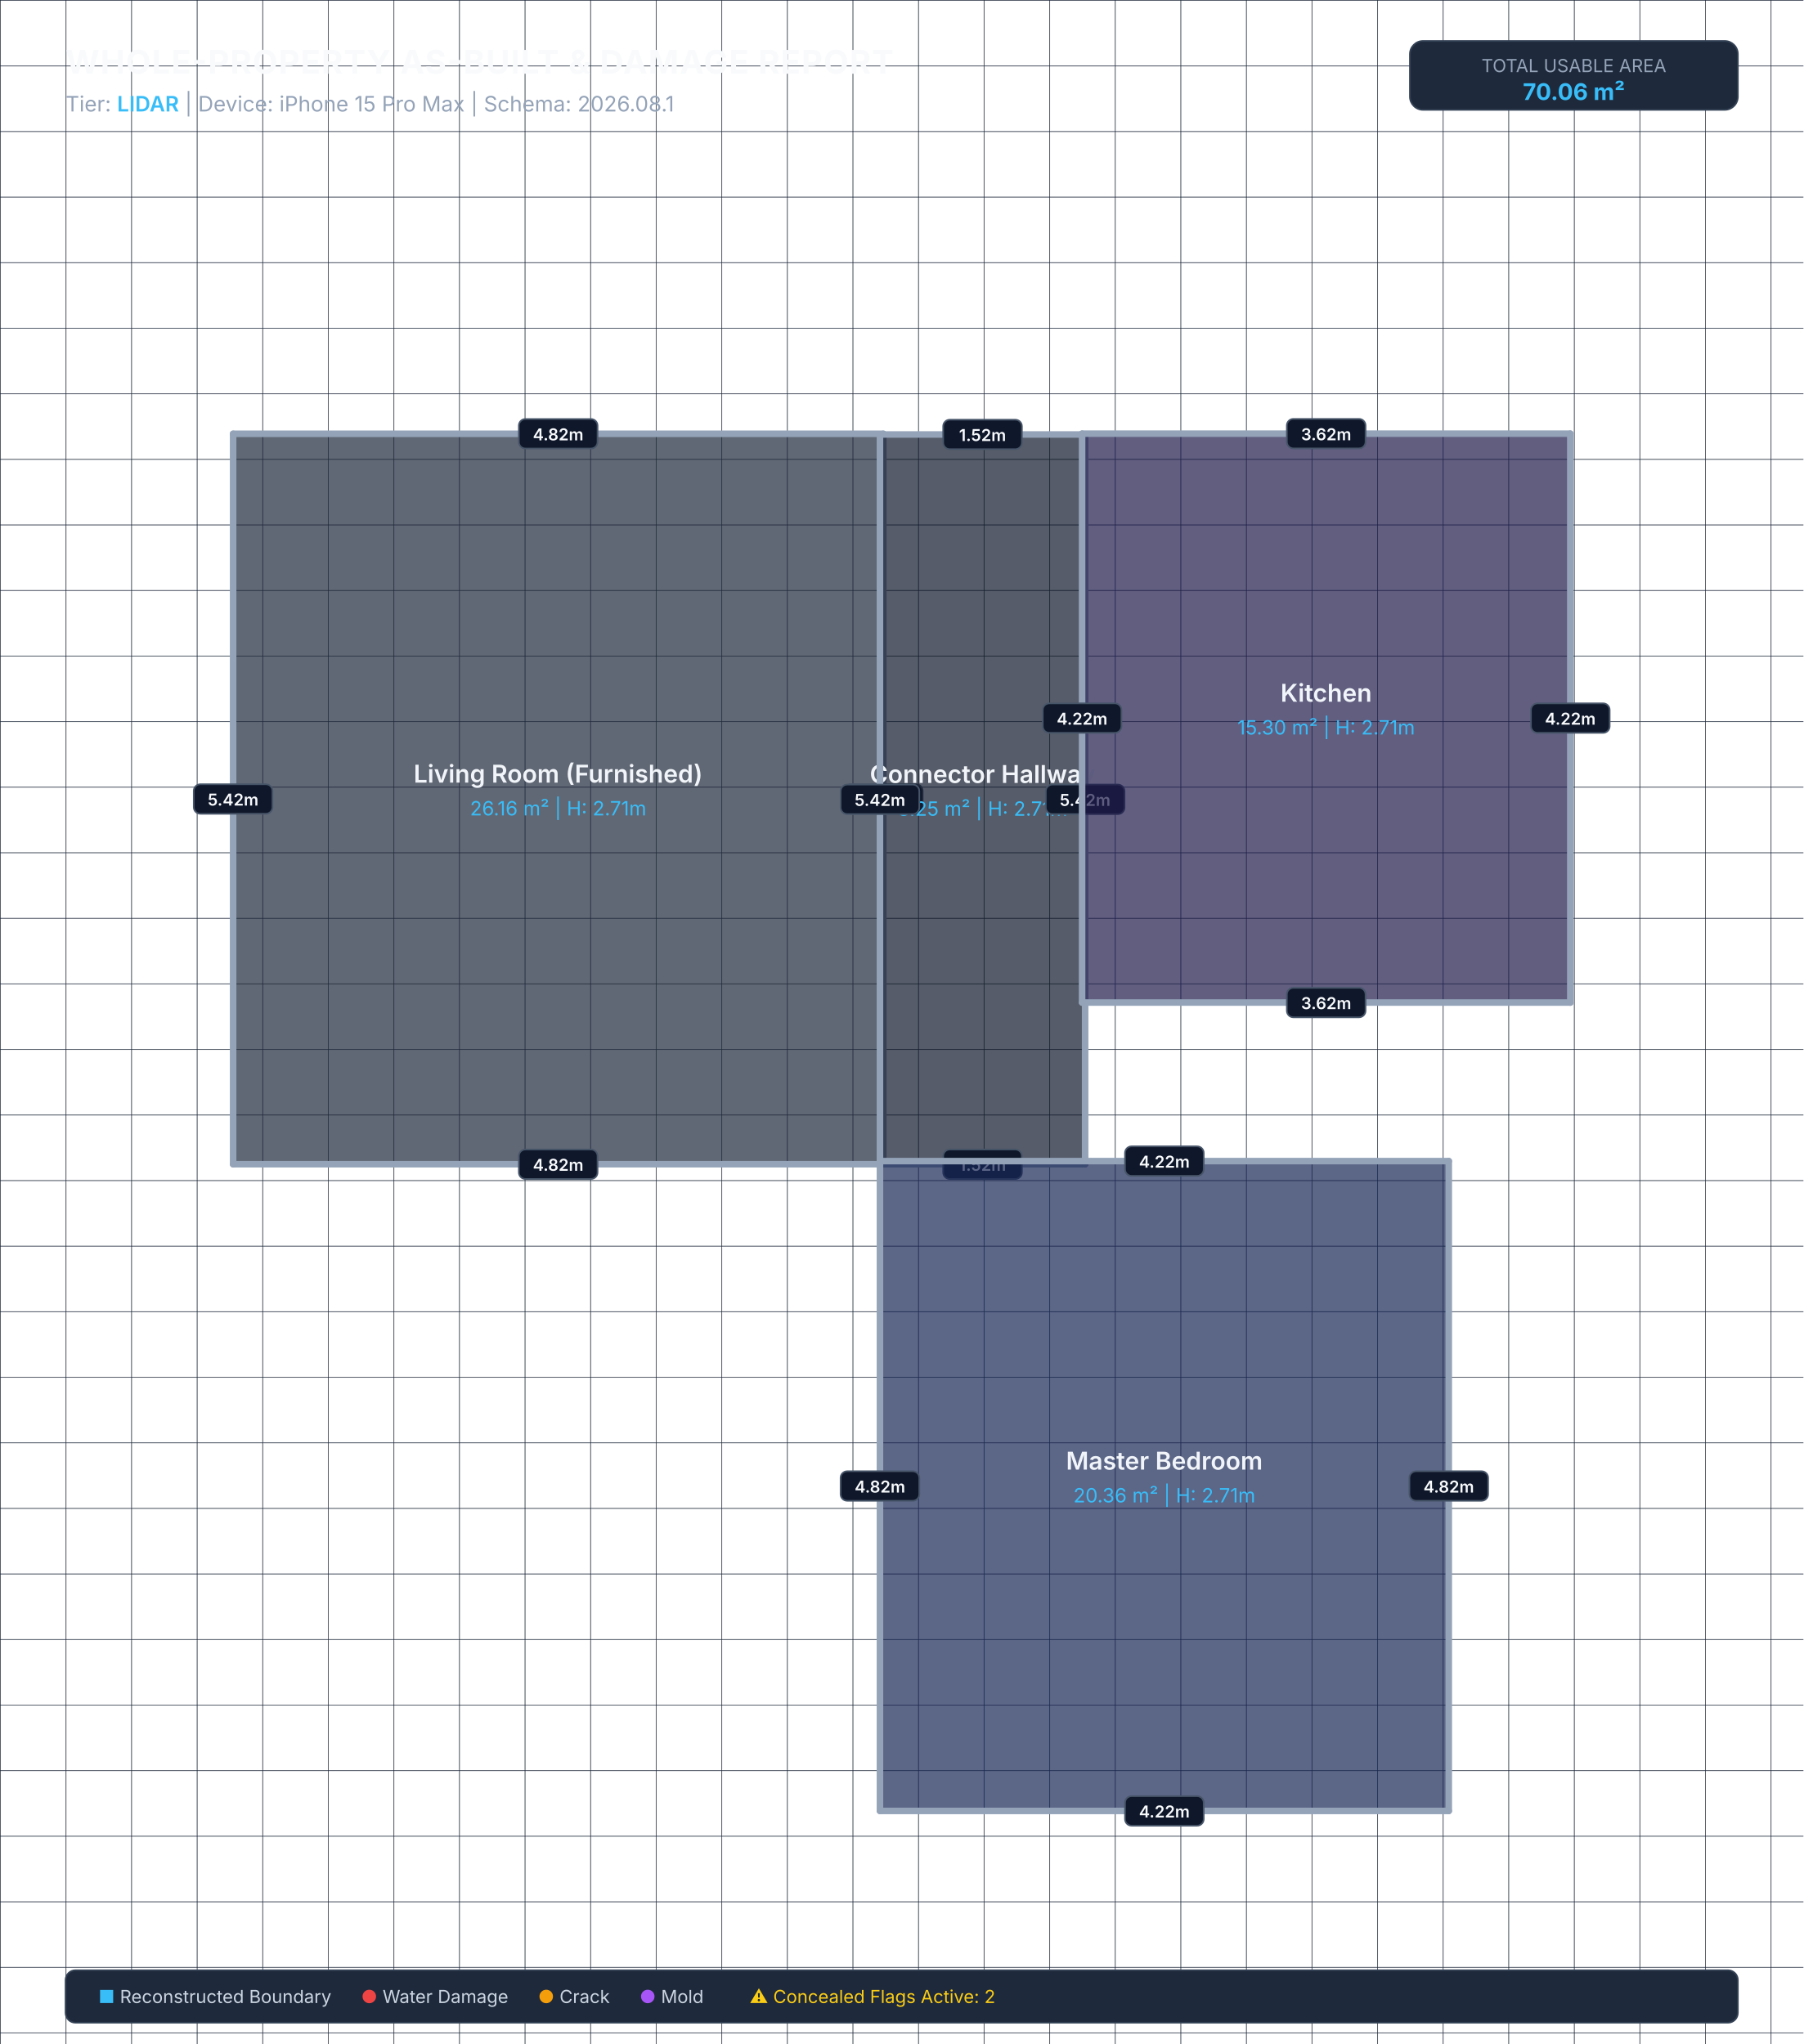
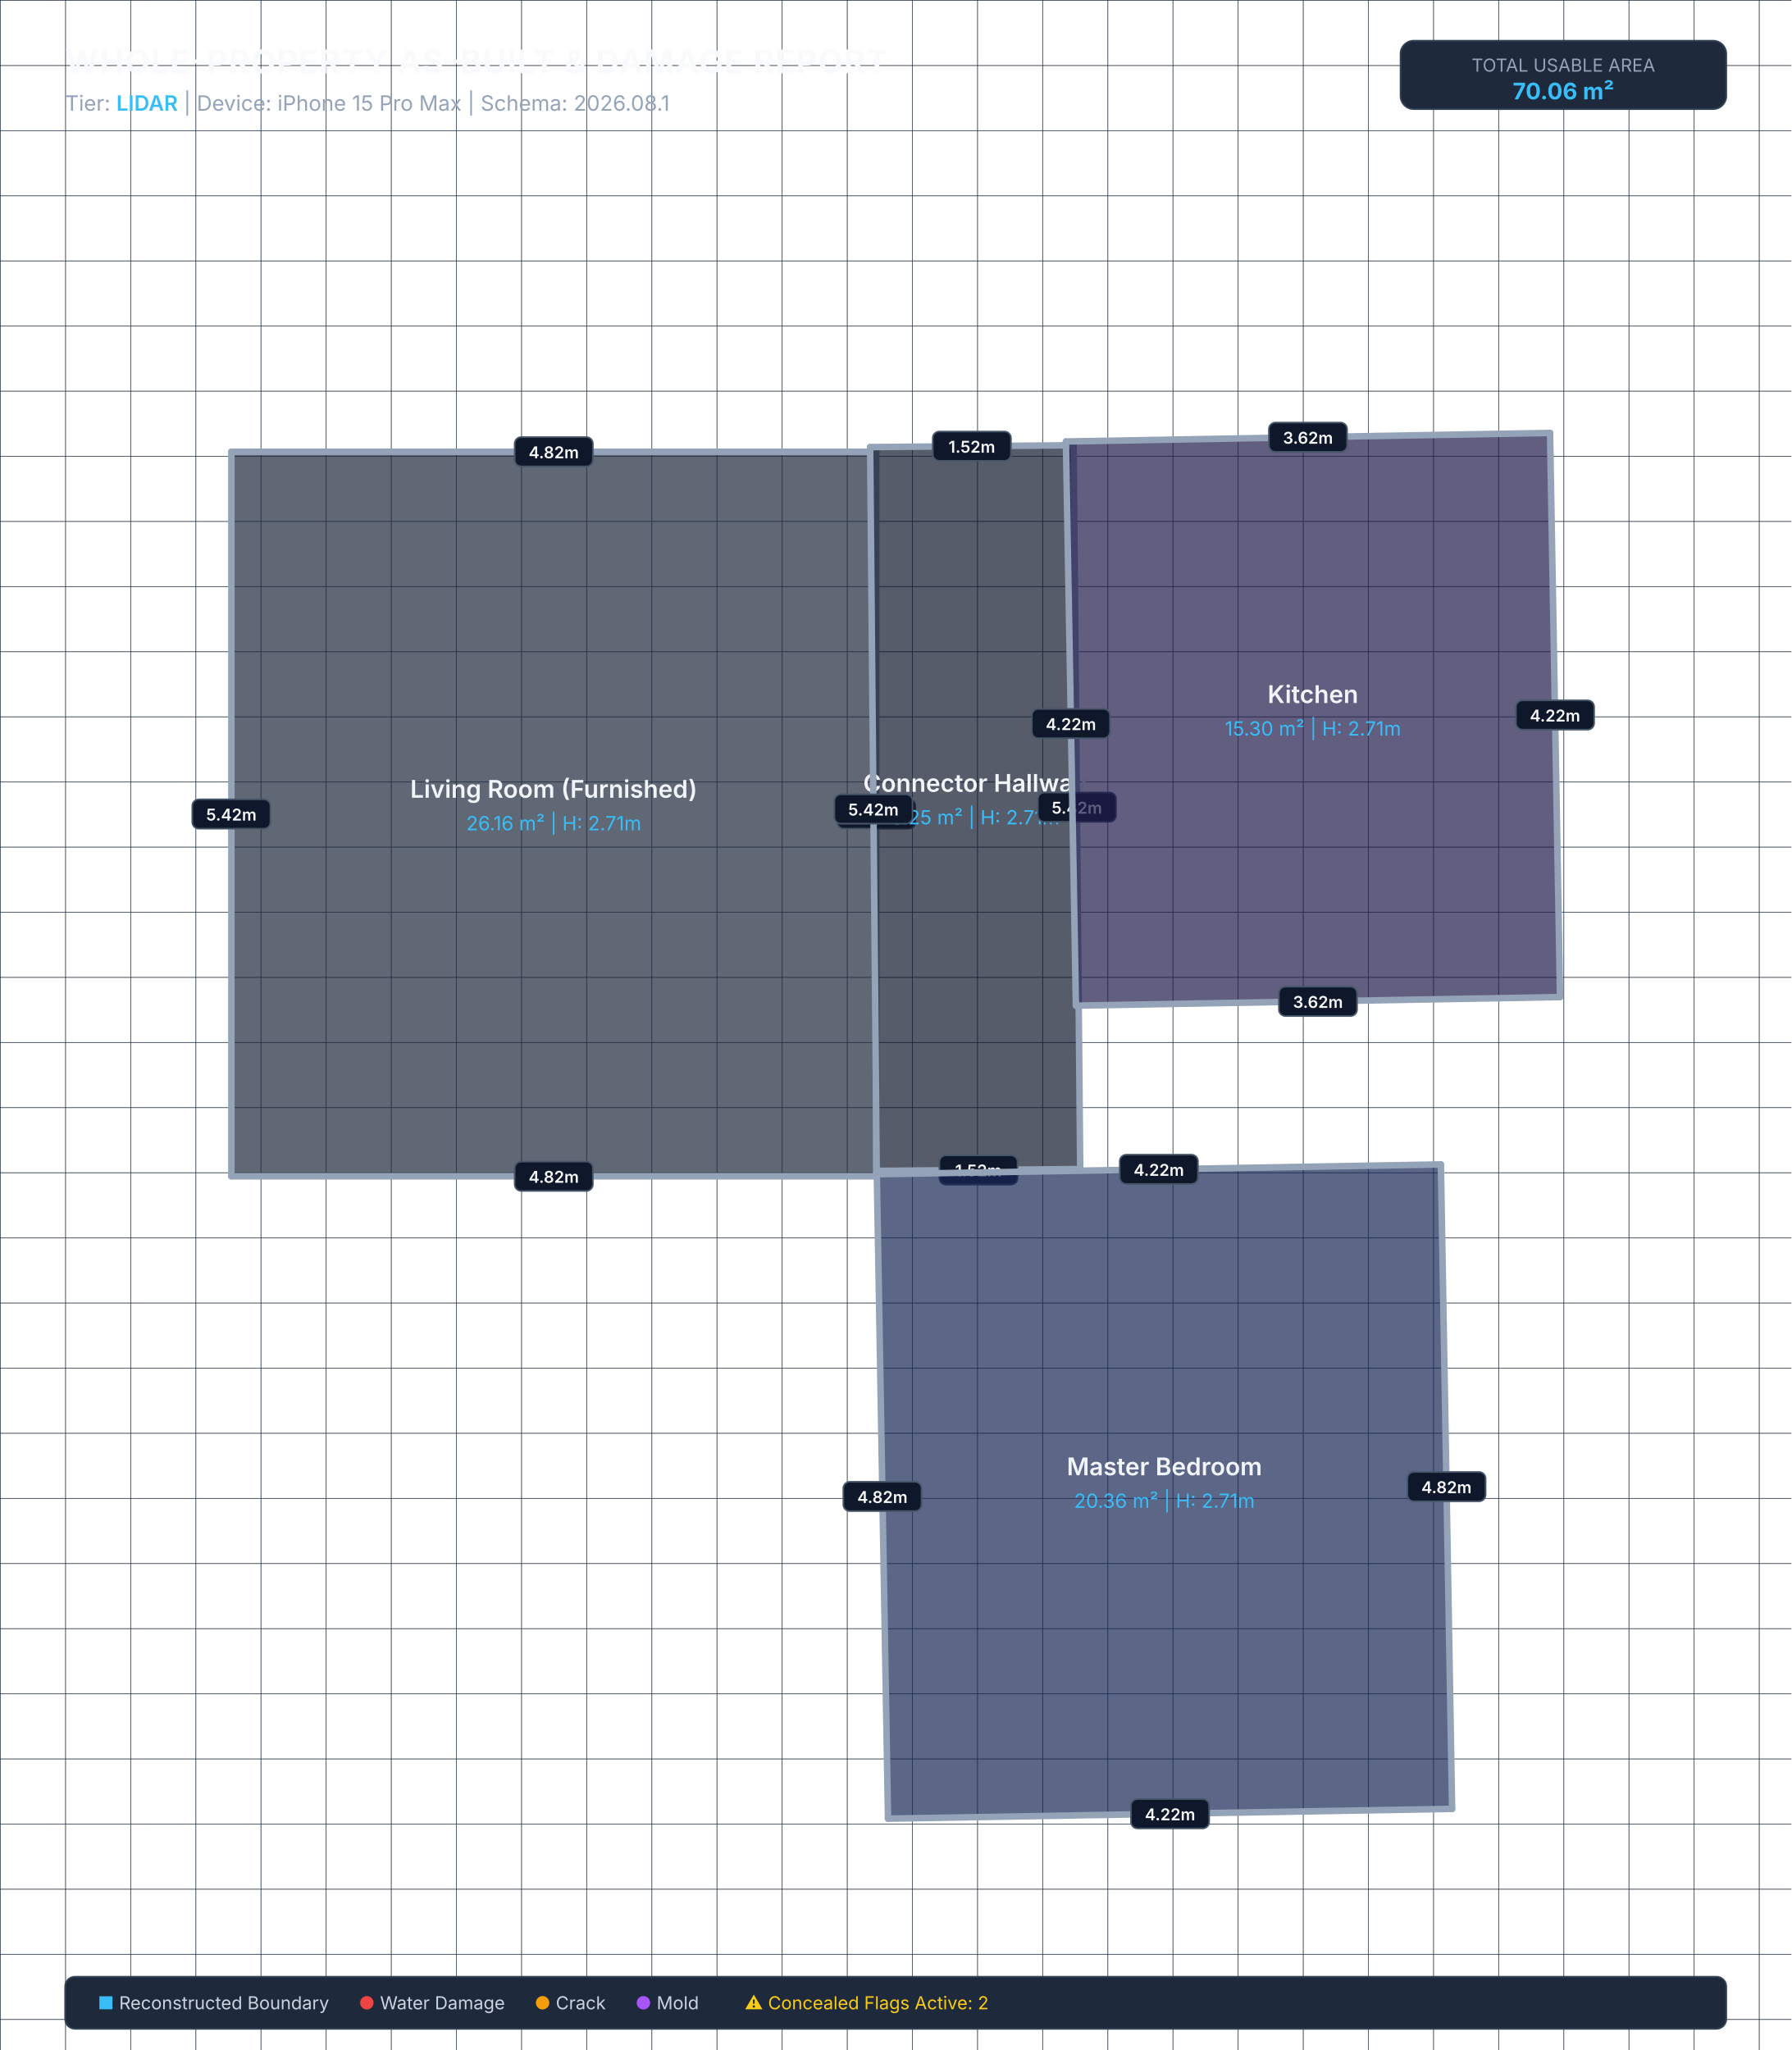
- <svg xmlns="http://www.w3.org/2000/svg" viewBox="0 0 1100 1247" width="100%" height="100%" style="background-color: #0b0f19; font-family: Inter, system-ui, -apple-system, sans-serif;">
+ <svg xmlns="http://www.w3.org/2000/svg" viewBox="0 0 1100 1259" width="100%" height="100%" style="background-color: #0b0f19; font-family: Inter, system-ui, -apple-system, sans-serif;">
  <defs>
    <filter id="glow" x="-20%" y="-20%" width="140%" height="140%">
      <feGaussianBlur stdDeviation="3" result="blur" />
      <feComposite in="SourceGraphic" in2="blur" operator="over" />
    </filter>
    <pattern id="grid" width="40" height="40" patternUnits="userSpaceOnUse">
      <path d="M 40 0 L 0 0 0 40" fill="none" stroke="#1e293b" stroke-width="0.75" />
    </pattern>
  </defs>
-   <rect width="1100" height="1247" fill="url(#grid)" />
+   <rect width="1100" height="1259" fill="url(#grid)" />
  <text x="40" y="45" fill="#f8fafc" font-size="20" font-weight="700" letter-spacing="0.5">WHOLE-PROPERTY AS-BUILT &amp; DAMAGE REPORT</text>
  <text x="40" y="68" fill="#94a3b8" font-size="13">Tier: <tspan fill="#38bdf8" font-weight="600">LIDAR</tspan> | Device: iPhone 15 Pro Max | Schema: 2026.08.1</text>
  <rect x="860" y="25" width="200" height="42" rx="8" fill="#1e293b" stroke="#334155" />
  <text x="960" y="44" fill="#94a3b8" font-size="11" text-anchor="middle">TOTAL USABLE AREA</text>
  <text x="960" y="61" fill="#38bdf8" font-size="14" font-weight="700" text-anchor="middle">70.06 m²</text>
-   <polygon points="142.195,264.644 538.747,264.644 538.747,710.266 142.195,710.266" fill="#1e293b" fill-opacity="0.7" stroke="#475569" stroke-width="1.5" stroke-dasharray="4,4" />
-   <text x="340.471" y="477.455" fill="#f1f5f9" font-size="15" font-weight="600" text-anchor="middle">Living Room (Furnished)</text>
-   <text x="340.471" y="497.455" fill="#38bdf8" font-size="12" text-anchor="middle">26.16 m² | H: 2.71m</text>
-   <line x1="142.195" y1="264.644" x2="538.747" y2="264.644" stroke="#94a3b8" stroke-width="4" stroke-linecap="round" />
-   <rect x="316.471" y="255.644" width="48" height="18" rx="4" fill="#0f172a" stroke="#475569" stroke-width="1" />
-   <text x="340.471" y="268.644" fill="#f8fafc" font-size="10" font-weight="600" text-anchor="middle">4.82m</text>
-   <line x1="538.747" y1="264.644" x2="538.747" y2="710.266" stroke="#94a3b8" stroke-width="4" stroke-linecap="round" />
-   <rect x="514.747" y="478.455" width="48" height="18" rx="4" fill="#0f172a" stroke="#475569" stroke-width="1" />
-   <text x="538.747" y="491.455" fill="#f8fafc" font-size="10" font-weight="600" text-anchor="middle">5.42m</text>
-   <line x1="538.747" y1="710.266" x2="142.195" y2="710.266" stroke="#94a3b8" stroke-width="4" stroke-linecap="round" />
-   <rect x="316.471" y="701.266" width="48" height="18" rx="4" fill="#0f172a" stroke="#475569" stroke-width="1" />
-   <text x="340.471" y="714.266" fill="#f8fafc" font-size="10" font-weight="600" text-anchor="middle">4.82m</text>
-   <line x1="142.195" y1="710.266" x2="142.195" y2="264.644" stroke="#94a3b8" stroke-width="4" stroke-linecap="round" />
-   <rect x="118.195" y="478.455" width="48" height="18" rx="4" fill="#0f172a" stroke="#475569" stroke-width="1" />
-   <text x="142.195" y="491.455" fill="#f8fafc" font-size="10" font-weight="600" text-anchor="middle">5.42m</text>
-   <polygon points="536.734,265.055 661.876,265.055 661.876,710.266 536.734,710.266" fill="#0f172a" fill-opacity="0.7" stroke="#475569" stroke-width="1.5" stroke-dasharray="4,4" />
-   <text x="599.305" y="477.66" fill="#f1f5f9" font-size="15" font-weight="600" text-anchor="middle">Connector Hallway</text>
-   <text x="599.305" y="497.66" fill="#38bdf8" font-size="12" text-anchor="middle">8.25 m² | H: 2.71m</text>
-   <line x1="536.734" y1="265.055" x2="661.876" y2="265.055" stroke="#94a3b8" stroke-width="4" stroke-linecap="round" />
-   <rect x="575.305" y="256.055" width="48" height="18" rx="4" fill="#0f172a" stroke="#475569" stroke-width="1" />
-   <text x="599.305" y="269.055" fill="#f8fafc" font-size="10" font-weight="600" text-anchor="middle">1.52m</text>
-   <line x1="661.876" y1="265.055" x2="661.876" y2="710.266" stroke="#94a3b8" stroke-width="4" stroke-linecap="round" />
-   <rect x="637.876" y="478.66" width="48" height="18" rx="4" fill="#0f172a" stroke="#475569" stroke-width="1" />
-   <text x="661.876" y="491.66" fill="#f8fafc" font-size="10" font-weight="600" text-anchor="middle">5.42m</text>
-   <line x1="661.876" y1="710.266" x2="536.734" y2="710.266" stroke="#94a3b8" stroke-width="4" stroke-linecap="round" />
-   <rect x="575.305" y="701.266" width="48" height="18" rx="4" fill="#0f172a" stroke="#475569" stroke-width="1" />
-   <text x="599.305" y="714.266" fill="#f8fafc" font-size="10" font-weight="600" text-anchor="middle">1.52m</text>
-   <line x1="536.734" y1="710.266" x2="536.734" y2="265.055" stroke="#94a3b8" stroke-width="4" stroke-linecap="round" />
-   <rect x="512.734" y="478.66" width="48" height="18" rx="4" fill="#0f172a" stroke="#475569" stroke-width="1" />
-   <text x="536.734" y="491.66" fill="#f8fafc" font-size="10" font-weight="600" text-anchor="middle">5.42m</text>
-   <polygon points="660.027,264.57 957.805,264.57 957.805,611.632 660.027,611.632" fill="#1e1b4b" fill-opacity="0.7" stroke="#475569" stroke-width="1.5" stroke-dasharray="4,4" />
-   <text x="808.916" y="428.101" fill="#f1f5f9" font-size="15" font-weight="600" text-anchor="middle">Kitchen</text>
-   <text x="808.916" y="448.101" fill="#38bdf8" font-size="12" text-anchor="middle">15.30 m² | H: 2.71m</text>
-   <line x1="660.027" y1="264.57" x2="957.805" y2="264.57" stroke="#94a3b8" stroke-width="4" stroke-linecap="round" />
-   <rect x="784.916" y="255.57" width="48" height="18" rx="4" fill="#0f172a" stroke="#475569" stroke-width="1" />
-   <text x="808.916" y="268.57" fill="#f8fafc" font-size="10" font-weight="600" text-anchor="middle">3.62m</text>
-   <line x1="957.805" y1="264.57" x2="957.805" y2="611.632" stroke="#94a3b8" stroke-width="4" stroke-linecap="round" />
-   <rect x="933.805" y="429.101" width="48" height="18" rx="4" fill="#0f172a" stroke="#475569" stroke-width="1" />
-   <text x="957.805" y="442.101" fill="#f8fafc" font-size="10" font-weight="600" text-anchor="middle">4.22m</text>
-   <line x1="957.805" y1="611.632" x2="660.027" y2="611.632" stroke="#94a3b8" stroke-width="4" stroke-linecap="round" />
-   <rect x="784.916" y="602.632" width="48" height="18" rx="4" fill="#0f172a" stroke="#475569" stroke-width="1" />
-   <text x="808.916" y="615.632" fill="#f8fafc" font-size="10" font-weight="600" text-anchor="middle">3.62m</text>
-   <line x1="660.027" y1="611.632" x2="660.027" y2="264.57" stroke="#94a3b8" stroke-width="4" stroke-linecap="round" />
-   <rect x="636.027" y="429.101" width="48" height="18" rx="4" fill="#0f172a" stroke="#475569" stroke-width="1" />
-   <text x="660.027" y="442.101" fill="#f8fafc" font-size="10" font-weight="600" text-anchor="middle">4.22m</text>
-   <polygon points="536.734,708.368 883.681,708.368 883.681,1104.805 536.734,1104.805" fill="#172554" fill-opacity="0.7" stroke="#475569" stroke-width="1.5" stroke-dasharray="4,4" />
-   <text x="710.207" y="896.586" fill="#f1f5f9" font-size="15" font-weight="600" text-anchor="middle">Master Bedroom</text>
-   <text x="710.207" y="916.586" fill="#38bdf8" font-size="12" text-anchor="middle">20.36 m² | H: 2.71m</text>
-   <line x1="536.734" y1="708.368" x2="883.681" y2="708.368" stroke="#94a3b8" stroke-width="4" stroke-linecap="round" />
-   <rect x="686.207" y="699.368" width="48" height="18" rx="4" fill="#0f172a" stroke="#475569" stroke-width="1" />
-   <text x="710.207" y="712.368" fill="#f8fafc" font-size="10" font-weight="600" text-anchor="middle">4.22m</text>
-   <line x1="883.681" y1="708.368" x2="883.681" y2="1104.805" stroke="#94a3b8" stroke-width="4" stroke-linecap="round" />
-   <rect x="859.681" y="897.586" width="48" height="18" rx="4" fill="#0f172a" stroke="#475569" stroke-width="1" />
-   <text x="883.681" y="910.586" fill="#f8fafc" font-size="10" font-weight="600" text-anchor="middle">4.82m</text>
-   <line x1="883.681" y1="1104.805" x2="536.734" y2="1104.805" stroke="#94a3b8" stroke-width="4" stroke-linecap="round" />
-   <rect x="686.207" y="1095.805" width="48" height="18" rx="4" fill="#0f172a" stroke="#475569" stroke-width="1" />
-   <text x="710.207" y="1108.805" fill="#f8fafc" font-size="10" font-weight="600" text-anchor="middle">4.22m</text>
-   <line x1="536.734" y1="1104.805" x2="536.734" y2="708.368" stroke="#94a3b8" stroke-width="4" stroke-linecap="round" />
-   <rect x="512.734" y="897.586" width="48" height="18" rx="4" fill="#0f172a" stroke="#475569" stroke-width="1" />
-   <text x="536.734" y="910.586" fill="#f8fafc" font-size="10" font-weight="600" text-anchor="middle">4.82m</text>
-   <rect x="40" y="1202" width="1020" height="32" rx="6" fill="#1e293b" stroke="#334155" />
-   <text x="60" y="1222" fill="#cbd5e1" font-size="11">
+   <polygon points="142.07,277.45 538.018,277.45 538.018,722.394 142.07,722.394" fill="#1e293b" fill-opacity="0.7" stroke="#475569" stroke-width="1.5" stroke-dasharray="4,4" />
+   <text x="340.044" y="489.922" fill="#f1f5f9" font-size="15" font-weight="600" text-anchor="middle">Living Room (Furnished)</text>
+   <text x="340.044" y="509.922" fill="#38bdf8" font-size="12" text-anchor="middle">26.16 m² | H: 2.71m</text>
+   <line x1="142.07" y1="277.45" x2="538.018" y2="277.45" stroke="#94a3b8" stroke-width="4" stroke-linecap="round" />
+   <rect x="316.044" y="268.45" width="48" height="18" rx="4" fill="#0f172a" stroke="#475569" stroke-width="1" />
+   <text x="340.044" y="281.45" fill="#f8fafc" font-size="10" font-weight="600" text-anchor="middle">4.82m</text>
+   <line x1="538.018" y1="277.45" x2="538.018" y2="722.394" stroke="#94a3b8" stroke-width="4" stroke-linecap="round" />
+   <rect x="514.018" y="490.922" width="48" height="18" rx="4" fill="#0f172a" stroke="#475569" stroke-width="1" />
+   <text x="538.018" y="503.922" fill="#f8fafc" font-size="10" font-weight="600" text-anchor="middle">5.42m</text>
+   <line x1="538.018" y1="722.394" x2="142.07" y2="722.394" stroke="#94a3b8" stroke-width="4" stroke-linecap="round" />
+   <rect x="316.044" y="713.394" width="48" height="18" rx="4" fill="#0f172a" stroke="#475569" stroke-width="1" />
+   <text x="340.044" y="726.394" fill="#f8fafc" font-size="10" font-weight="600" text-anchor="middle">4.82m</text>
+   <line x1="142.07" y1="722.394" x2="142.07" y2="277.45" stroke="#94a3b8" stroke-width="4" stroke-linecap="round" />
+   <rect x="118.07" y="490.922" width="48" height="18" rx="4" fill="#0f172a" stroke="#475569" stroke-width="1" />
+   <text x="142.07" y="503.922" fill="#f8fafc" font-size="10" font-weight="600" text-anchor="middle">5.42m</text>
+   <polygon points="534.3,274.586 659.244,273.454 663.29,717.962 538.346,719.103" fill="#0f172a" fill-opacity="0.7" stroke="#475569" stroke-width="1.5" stroke-dasharray="4,4" />
+   <text x="598.795" y="486.276" fill="#f1f5f9" font-size="15" font-weight="600" text-anchor="middle">Connector Hallway</text>
+   <text x="598.795" y="506.276" fill="#38bdf8" font-size="12" text-anchor="middle">8.25 m² | H: 2.71m</text>
+   <line x1="534.3" y1="274.586" x2="659.244" y2="273.454" stroke="#94a3b8" stroke-width="4" stroke-linecap="round" />
+   <rect x="572.772" y="265.02" width="48" height="18" rx="4" fill="#0f172a" stroke="#475569" stroke-width="1" />
+   <text x="596.772" y="278.02" fill="#f8fafc" font-size="10" font-weight="600" text-anchor="middle">1.52m</text>
+   <line x1="659.244" y1="273.454" x2="663.29" y2="717.962" stroke="#94a3b8" stroke-width="4" stroke-linecap="round" />
+   <rect x="637.267" y="486.708" width="48" height="18" rx="4" fill="#0f172a" stroke="#475569" stroke-width="1" />
+   <text x="661.267" y="499.708" fill="#f8fafc" font-size="10" font-weight="600" text-anchor="middle">5.42m</text>
+   <line x1="663.29" y1="717.962" x2="538.346" y2="719.103" stroke="#94a3b8" stroke-width="4" stroke-linecap="round" />
+   <rect x="576.818" y="709.532" width="48" height="18" rx="4" fill="#0f172a" stroke="#475569" stroke-width="1" />
+   <text x="600.818" y="722.532" fill="#f8fafc" font-size="10" font-weight="600" text-anchor="middle">1.52m</text>
+   <line x1="538.346" y1="719.103" x2="534.3" y2="274.586" stroke="#94a3b8" stroke-width="4" stroke-linecap="round" />
+   <rect x="512.323" y="487.844" width="48" height="18" rx="4" fill="#0f172a" stroke="#475569" stroke-width="1" />
+   <text x="536.323" y="500.844" fill="#f8fafc" font-size="10" font-weight="600" text-anchor="middle">5.42m</text>
+   <polygon points="654.525,271.139 951.799,265.878 957.93,612.354 660.655,617.615" fill="#1e1b4b" fill-opacity="0.7" stroke="#475569" stroke-width="1.5" stroke-dasharray="4,4" />
+   <text x="806.227" y="431.747" fill="#f1f5f9" font-size="15" font-weight="600" text-anchor="middle">Kitchen</text>
+   <text x="806.227" y="451.747" fill="#38bdf8" font-size="12" text-anchor="middle">15.30 m² | H: 2.71m</text>
+   <line x1="654.525" y1="271.139" x2="951.799" y2="265.878" stroke="#94a3b8" stroke-width="4" stroke-linecap="round" />
+   <rect x="779.162" y="259.509" width="48" height="18" rx="4" fill="#0f172a" stroke="#475569" stroke-width="1" />
+   <text x="803.162" y="272.509" fill="#f8fafc" font-size="10" font-weight="600" text-anchor="middle">3.62m</text>
+   <line x1="951.799" y1="265.878" x2="957.93" y2="612.354" stroke="#94a3b8" stroke-width="4" stroke-linecap="round" />
+   <rect x="930.865" y="430.116" width="48" height="18" rx="4" fill="#0f172a" stroke="#475569" stroke-width="1" />
+   <text x="954.865" y="443.116" fill="#f8fafc" font-size="10" font-weight="600" text-anchor="middle">4.22m</text>
+   <line x1="957.93" y1="612.354" x2="660.655" y2="617.615" stroke="#94a3b8" stroke-width="4" stroke-linecap="round" />
+   <rect x="785.293" y="605.985" width="48" height="18" rx="4" fill="#0f172a" stroke="#475569" stroke-width="1" />
+   <text x="809.293" y="618.985" fill="#f8fafc" font-size="10" font-weight="600" text-anchor="middle">3.62m</text>
+   <line x1="660.655" y1="617.615" x2="654.525" y2="271.139" stroke="#94a3b8" stroke-width="4" stroke-linecap="round" />
+   <rect x="633.59" y="435.377" width="48" height="18" rx="4" fill="#0f172a" stroke="#475569" stroke-width="1" />
+   <text x="657.59" y="448.377" fill="#f8fafc" font-size="10" font-weight="600" text-anchor="middle">4.22m</text>
+   <polygon points="538.403,721.155 884.764,715.131 891.658,1110.906 545.289,1116.93" fill="#172554" fill-opacity="0.7" stroke="#475569" stroke-width="1.5" stroke-dasharray="4,4" />
+   <text x="715.029" y="906.03" fill="#f1f5f9" font-size="15" font-weight="600" text-anchor="middle">Master Bedroom</text>
+   <text x="715.029" y="926.03" fill="#38bdf8" font-size="12" text-anchor="middle">20.36 m² | H: 2.71m</text>
+   <line x1="538.403" y1="721.155" x2="884.764" y2="715.131" stroke="#94a3b8" stroke-width="4" stroke-linecap="round" />
+   <rect x="687.584" y="709.143" width="48" height="18" rx="4" fill="#0f172a" stroke="#475569" stroke-width="1" />
+   <text x="711.584" y="722.143" fill="#f8fafc" font-size="10" font-weight="600" text-anchor="middle">4.22m</text>
+   <line x1="884.764" y1="715.131" x2="891.658" y2="1110.906" stroke="#94a3b8" stroke-width="4" stroke-linecap="round" />
+   <rect x="864.211" y="904.018" width="48" height="18" rx="4" fill="#0f172a" stroke="#475569" stroke-width="1" />
+   <text x="888.211" y="917.018" fill="#f8fafc" font-size="10" font-weight="600" text-anchor="middle">4.82m</text>
+   <line x1="891.658" y1="1110.906" x2="545.289" y2="1116.93" stroke="#94a3b8" stroke-width="4" stroke-linecap="round" />
+   <rect x="694.474" y="1104.918" width="48" height="18" rx="4" fill="#0f172a" stroke="#475569" stroke-width="1" />
+   <text x="718.474" y="1117.918" fill="#f8fafc" font-size="10" font-weight="600" text-anchor="middle">4.22m</text>
+   <line x1="545.289" y1="1116.93" x2="538.403" y2="721.155" stroke="#94a3b8" stroke-width="4" stroke-linecap="round" />
+   <rect x="517.846" y="910.042" width="48" height="18" rx="4" fill="#0f172a" stroke="#475569" stroke-width="1" />
+   <text x="541.846" y="923.042" fill="#f8fafc" font-size="10" font-weight="600" text-anchor="middle">4.82m</text>
+   <rect x="40" y="1214" width="1020" height="32" rx="6" fill="#1e293b" stroke="#334155" />
+   <text x="60" y="1234" fill="#cbd5e1" font-size="11">
    <tspan fill="#38bdf8">■</tspan> Reconstructed Boundary  <tspan fill="#ef4444" dx="15">●</tspan> Water Damage  <tspan fill="#f59e0b" dx="15">●</tspan> Crack  <tspan fill="#a855f7" dx="15">●</tspan> Mold  <tspan dx="25" fill="#facc15">⚠ Concealed Flags Active: 2</tspan>
  </text>
</svg>
